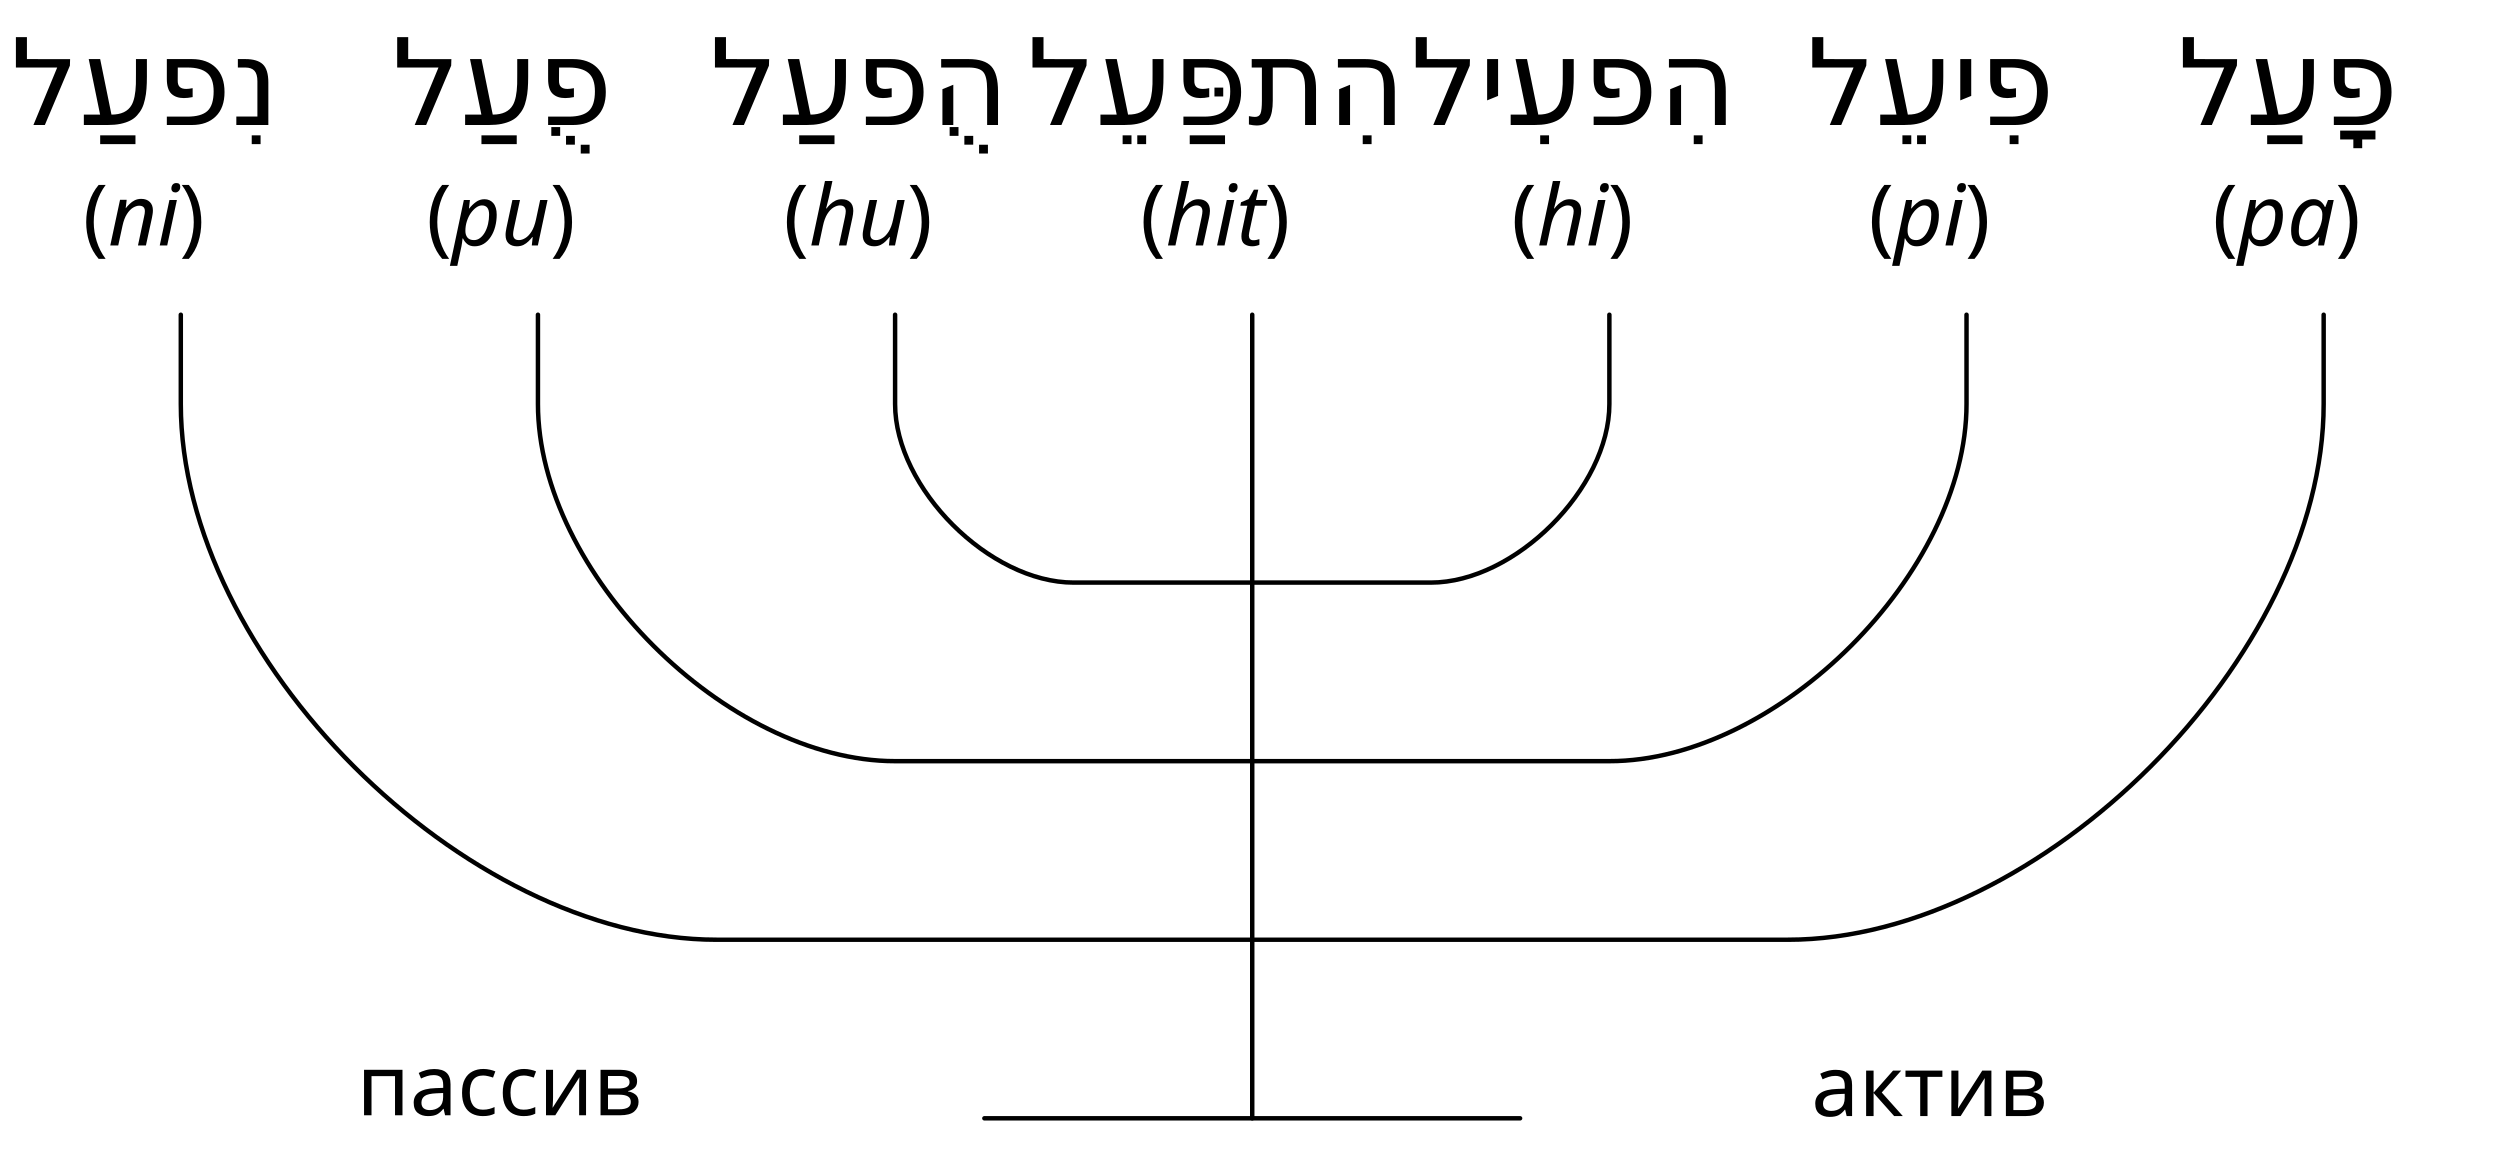
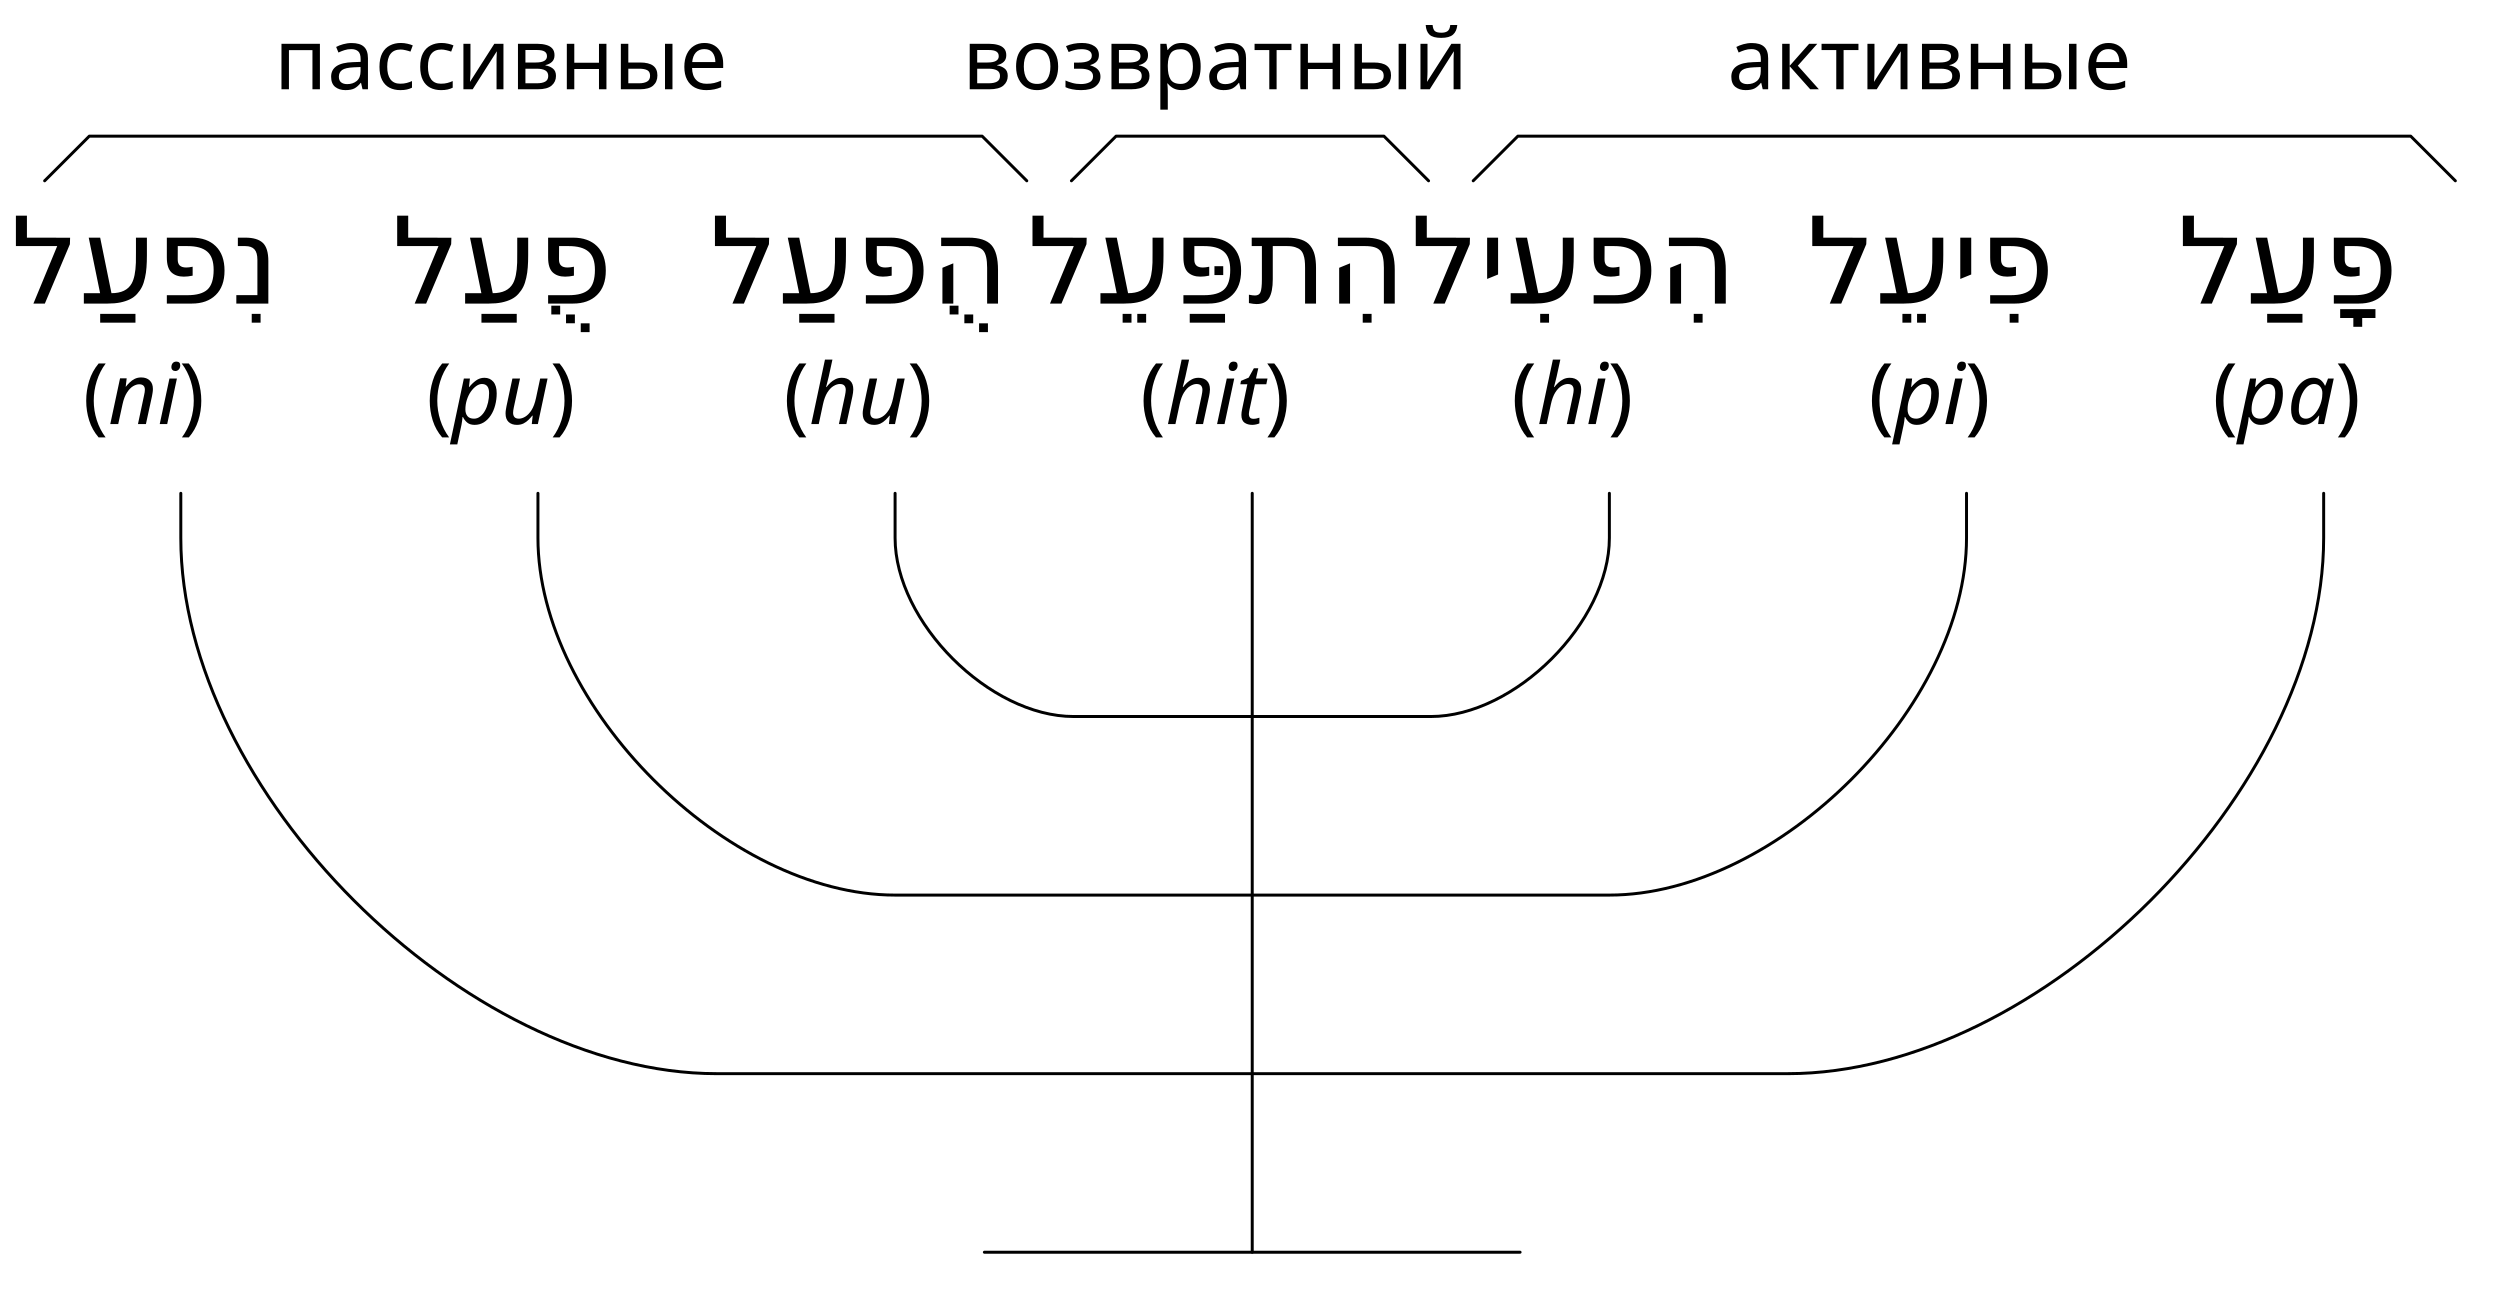
- <svg xmlns="http://www.w3.org/2000/svg" width="560" height="260" viewBox="0 0 560 260" version="1.1" id="svg8">
+ <svg xmlns="http://www.w3.org/2000/svg" width="560" height="290" viewBox="0 0 560 290" version="1.1" id="svg8">
  <defs id="defs2" />
-   <g id="layer1" transform="translate(0,-478.25)">
-     <text xml:space="preserve" style="line-height:1.25;text-align:center;letter-spacing:0px;word-spacing:0px;text-anchor:middle;opacity:1;vector-effect:none;fill:#000000;fill-opacity:1;stroke:none;stroke-width:0.378;stroke-linecap:round;stroke-linejoin:round;stroke-miterlimit:4;stroke-dasharray:none;stroke-dashoffset:0;stroke-opacity:1" x="280" y="506.25" id="text930">
-       <tspan id="tspan928" x="280" y="506.25" style="font-style:normal;font-variant:normal;font-weight:300;font-stretch:normal;font-size:27px;font-family:Calibri;-inkscape-font-specification:'Calibri Light';">הִתפַּעֵל</tspan>
+   <g id="layer1" transform="translate(0,-448.25)">
+     <text xml:space="preserve" style="line-height:1.25;text-align:center;letter-spacing:0px;word-spacing:0px;text-anchor:middle;opacity:1;vector-effect:none;fill:#000000;fill-opacity:1;stroke:none;stroke-width:0.378;stroke-linecap:round;stroke-linejoin:round;stroke-miterlimit:4;stroke-dasharray:none;stroke-dashoffset:0;stroke-opacity:1" x="280" y="516.25" id="text930">
+       <tspan id="tspan928" x="280" y="516.25" style="font-style:normal;font-variant:normal;font-weight:300;font-stretch:normal;font-size:27px;font-family:Calibri;-inkscape-font-specification:'Calibri Light'">הִתפַּעֵל</tspan>
    </text>
-     <text id="text934" y="533.232" x="280" style="line-height:1.25;text-align:center;letter-spacing:0px;word-spacing:0px;text-anchor:middle;opacity:1;vector-effect:none;fill:#000000;fill-opacity:1;stroke:none;stroke-width:0.378;stroke-linecap:round;stroke-linejoin:round;stroke-miterlimit:4;stroke-dasharray:none;stroke-dashoffset:0;stroke-opacity:1;-inkscape-font-specification:Calibri;font-family:Calibri;font-weight:normal;font-style:normal;font-stretch:normal;font-variant:normal;" xml:space="preserve">
-       <tspan style="font-style:normal;font-variant:normal;font-weight:normal;font-stretch:normal;font-size:19px;font-family:Calibri;-inkscape-font-specification:Calibri;" y="533.232" x="280" id="tspan932">(<tspan style="-inkscape-font-specification:'Calibri Italic';font-family:Calibri;font-weight:normal;font-style:italic;font-stretch:normal;font-variant:normal" id="tspan850">hit</tspan>)</tspan>
+     <text id="text934" y="543.232" x="280" style="font-style:normal;font-variant:normal;font-weight:normal;font-stretch:normal;line-height:1.25;font-family:Calibri;-inkscape-font-specification:Calibri;text-align:center;letter-spacing:0px;word-spacing:0px;text-anchor:middle;opacity:1;vector-effect:none;fill:#000000;fill-opacity:1;stroke:none;stroke-width:0.378;stroke-linecap:round;stroke-linejoin:round;stroke-miterlimit:4;stroke-dasharray:none;stroke-dashoffset:0;stroke-opacity:1" xml:space="preserve">
+       <tspan style="font-style:normal;font-variant:normal;font-weight:normal;font-stretch:normal;font-size:19px;font-family:Calibri;-inkscape-font-specification:Calibri" y="543.232" x="280" id="tspan932">(<tspan style="font-style:italic;font-variant:normal;font-weight:normal;font-stretch:normal;font-family:Calibri;-inkscape-font-specification:'Calibri Italic'" id="tspan850">hit</tspan>)</tspan>
    </text>
-     <text id="text938" y="506.25" x="360" style="line-height:1.25;text-align:center;letter-spacing:0px;word-spacing:0px;text-anchor:middle;opacity:1;vector-effect:none;fill:#000000;fill-opacity:1;stroke:none;stroke-width:0.378;stroke-linecap:round;stroke-linejoin:round;stroke-miterlimit:4;stroke-dasharray:none;stroke-dashoffset:0;stroke-opacity:1" xml:space="preserve">
-       <tspan style="font-style:normal;font-variant:normal;font-weight:300;font-stretch:normal;font-size:27px;font-family:Calibri;-inkscape-font-specification:'Calibri Light';" y="506.25" x="360" id="tspan936">הִפעִיל</tspan>
+     <text id="text938" y="516.25" x="360" style="line-height:1.25;text-align:center;letter-spacing:0px;word-spacing:0px;text-anchor:middle;opacity:1;vector-effect:none;fill:#000000;fill-opacity:1;stroke:none;stroke-width:0.378;stroke-linecap:round;stroke-linejoin:round;stroke-miterlimit:4;stroke-dasharray:none;stroke-dashoffset:0;stroke-opacity:1" xml:space="preserve">
+       <tspan style="font-style:normal;font-variant:normal;font-weight:300;font-stretch:normal;font-size:27px;font-family:Calibri;-inkscape-font-specification:'Calibri Light'" y="516.25" x="360" id="tspan936">הִפעִיל</tspan>
    </text>
-     <text xml:space="preserve" style="line-height:1.25;text-align:center;letter-spacing:0px;word-spacing:0px;text-anchor:middle;opacity:1;vector-effect:none;fill:#000000;fill-opacity:1;stroke:none;stroke-width:0.378;stroke-linecap:round;stroke-linejoin:round;stroke-miterlimit:4;stroke-dasharray:none;stroke-dashoffset:0;stroke-opacity:1;-inkscape-font-specification:Calibri;font-family:Calibri;font-weight:normal;font-style:normal;font-stretch:normal;font-variant:normal;" x="360" y="533.232" id="text942">
-       <tspan id="tspan940" x="360" y="533.232" style="font-style:normal;font-variant:normal;font-weight:normal;font-stretch:normal;font-size:19px;font-family:Calibri;-inkscape-font-specification:Calibri;">(<tspan style="-inkscape-font-specification:'Calibri Italic';font-family:Calibri;font-weight:normal;font-style:italic;font-stretch:normal;font-variant:normal" id="tspan852">hi</tspan>)</tspan>
+     <text xml:space="preserve" style="font-style:normal;font-variant:normal;font-weight:normal;font-stretch:normal;line-height:1.25;font-family:Calibri;-inkscape-font-specification:Calibri;text-align:center;letter-spacing:0px;word-spacing:0px;text-anchor:middle;opacity:1;vector-effect:none;fill:#000000;fill-opacity:1;stroke:none;stroke-width:0.378;stroke-linecap:round;stroke-linejoin:round;stroke-miterlimit:4;stroke-dasharray:none;stroke-dashoffset:0;stroke-opacity:1" x="360" y="543.232" id="text942">
+       <tspan id="tspan940" x="360" y="543.232" style="font-style:normal;font-variant:normal;font-weight:normal;font-stretch:normal;font-size:19px;font-family:Calibri;-inkscape-font-specification:Calibri">(<tspan style="font-style:italic;font-variant:normal;font-weight:normal;font-stretch:normal;font-family:Calibri;-inkscape-font-specification:'Calibri Italic'" id="tspan852">hi</tspan>)</tspan>
    </text>
-     <text xml:space="preserve" style="line-height:1.25;text-align:center;letter-spacing:0px;word-spacing:0px;text-anchor:middle;opacity:1;vector-effect:none;fill:#000000;fill-opacity:1;stroke:none;stroke-width:0.378;stroke-linecap:round;stroke-linejoin:round;stroke-miterlimit:4;stroke-dasharray:none;stroke-dashoffset:0;stroke-opacity:1" x="440" y="506.25" id="text946">
-       <tspan id="tspan944" x="440" y="506.25" style="font-style:normal;font-variant:normal;font-weight:300;font-stretch:normal;font-size:27px;font-family:Calibri;-inkscape-font-specification:'Calibri Light'">פִיעֵל</tspan>
+     <text xml:space="preserve" style="line-height:1.25;text-align:center;letter-spacing:0px;word-spacing:0px;text-anchor:middle;opacity:1;vector-effect:none;fill:#000000;fill-opacity:1;stroke:none;stroke-width:0.378;stroke-linecap:round;stroke-linejoin:round;stroke-miterlimit:4;stroke-dasharray:none;stroke-dashoffset:0;stroke-opacity:1" x="440" y="516.25" id="text946">
+       <tspan id="tspan944" x="440" y="516.25" style="font-style:normal;font-variant:normal;font-weight:300;font-stretch:normal;font-size:27px;font-family:Calibri;-inkscape-font-specification:'Calibri Light'">פִיעֵל</tspan>
    </text>
-     <text id="text950" y="533.232" x="440" style="line-height:1.25;text-align:center;letter-spacing:0px;word-spacing:0px;text-anchor:middle;opacity:1;vector-effect:none;fill:#000000;fill-opacity:1;stroke:none;stroke-width:0.378;stroke-linecap:round;stroke-linejoin:round;stroke-miterlimit:4;stroke-dasharray:none;stroke-dashoffset:0;stroke-opacity:1;-inkscape-font-specification:Calibri;font-family:Calibri;font-weight:normal;font-style:normal;font-stretch:normal;font-variant:normal;" xml:space="preserve">
-       <tspan style="font-style:normal;font-variant:normal;font-weight:normal;font-stretch:normal;font-size:19px;font-family:Calibri;-inkscape-font-specification:Calibri;" y="533.232" x="440" id="tspan948">(<tspan style="-inkscape-font-specification:'Calibri Italic';font-family:Calibri;font-weight:normal;font-style:italic;font-stretch:normal;font-variant:normal" id="tspan854">pi</tspan>)</tspan>
+     <text id="text950" y="543.232" x="440" style="font-style:normal;font-variant:normal;font-weight:normal;font-stretch:normal;line-height:1.25;font-family:Calibri;-inkscape-font-specification:Calibri;text-align:center;letter-spacing:0px;word-spacing:0px;text-anchor:middle;opacity:1;vector-effect:none;fill:#000000;fill-opacity:1;stroke:none;stroke-width:0.378;stroke-linecap:round;stroke-linejoin:round;stroke-miterlimit:4;stroke-dasharray:none;stroke-dashoffset:0;stroke-opacity:1" xml:space="preserve">
+       <tspan style="font-style:normal;font-variant:normal;font-weight:normal;font-stretch:normal;font-size:19px;font-family:Calibri;-inkscape-font-specification:Calibri" y="543.232" x="440" id="tspan948">(<tspan style="font-style:italic;font-variant:normal;font-weight:normal;font-stretch:normal;font-family:Calibri;-inkscape-font-specification:'Calibri Italic'" id="tspan854">pi</tspan>)</tspan>
    </text>
-     <text id="text954" y="506.25" x="520" style="line-height:1.25;text-align:center;letter-spacing:0px;word-spacing:0px;text-anchor:middle;opacity:1;vector-effect:none;fill:#000000;fill-opacity:1;stroke:none;stroke-width:0.378;stroke-linecap:round;stroke-linejoin:round;stroke-miterlimit:4;stroke-dasharray:none;stroke-dashoffset:0;stroke-opacity:1" xml:space="preserve">
-       <tspan style="font-style:normal;font-variant:normal;font-weight:300;font-stretch:normal;font-size:27px;font-family:Calibri;-inkscape-font-specification:'Calibri Light';" y="506.25" x="520" id="tspan952">פָעַל</tspan>
+     <text id="text954" y="516.25" x="520" style="line-height:1.25;text-align:center;letter-spacing:0px;word-spacing:0px;text-anchor:middle;opacity:1;vector-effect:none;fill:#000000;fill-opacity:1;stroke:none;stroke-width:0.378;stroke-linecap:round;stroke-linejoin:round;stroke-miterlimit:4;stroke-dasharray:none;stroke-dashoffset:0;stroke-opacity:1" xml:space="preserve">
+       <tspan style="font-style:normal;font-variant:normal;font-weight:300;font-stretch:normal;font-size:27px;font-family:Calibri;-inkscape-font-specification:'Calibri Light'" y="516.25" x="520" id="tspan952">פָעַל</tspan>
    </text>
-     <text xml:space="preserve" style="line-height:1.25;text-align:center;letter-spacing:0px;word-spacing:0px;text-anchor:middle;opacity:1;vector-effect:none;fill:#000000;fill-opacity:1;stroke:none;stroke-width:0.378;stroke-linecap:round;stroke-linejoin:round;stroke-miterlimit:4;stroke-dasharray:none;stroke-dashoffset:0;stroke-opacity:1;-inkscape-font-specification:Calibri;font-family:Calibri;font-weight:normal;font-style:normal;font-stretch:normal;font-variant:normal;" x="520" y="533.232" id="text958">
-       <tspan id="tspan956" x="520" y="533.232" style="font-style:normal;font-variant:normal;font-weight:normal;font-stretch:normal;font-size:19px;font-family:Calibri;-inkscape-font-specification:Calibri;">(<tspan style="-inkscape-font-specification:'Calibri Italic';font-family:Calibri;font-weight:normal;font-style:italic;font-stretch:normal;font-variant:normal" id="tspan856">pa</tspan>)</tspan>
+     <text xml:space="preserve" style="font-style:normal;font-variant:normal;font-weight:normal;font-stretch:normal;line-height:1.25;font-family:Calibri;-inkscape-font-specification:Calibri;text-align:center;letter-spacing:0px;word-spacing:0px;text-anchor:middle;opacity:1;vector-effect:none;fill:#000000;fill-opacity:1;stroke:none;stroke-width:0.378;stroke-linecap:round;stroke-linejoin:round;stroke-miterlimit:4;stroke-dasharray:none;stroke-dashoffset:0;stroke-opacity:1" x="520" y="543.232" id="text958">
+       <tspan id="tspan956" x="520" y="543.232" style="font-style:normal;font-variant:normal;font-weight:normal;font-stretch:normal;font-size:19px;font-family:Calibri;-inkscape-font-specification:Calibri">(<tspan style="font-style:italic;font-variant:normal;font-weight:normal;font-stretch:normal;font-family:Calibri;-inkscape-font-specification:'Calibri Italic'" id="tspan856">pa</tspan>)</tspan>
    </text>
-     <text id="text962" y="506.25" x="200" style="line-height:1.25;text-align:center;letter-spacing:0px;word-spacing:0px;text-anchor:middle;opacity:1;vector-effect:none;fill:#000000;fill-opacity:1;stroke:none;stroke-width:0.378;stroke-linecap:round;stroke-linejoin:round;stroke-miterlimit:4;stroke-dasharray:none;stroke-dashoffset:0;stroke-opacity:1" xml:space="preserve">
-       <tspan style="font-style:normal;font-variant:normal;font-weight:300;font-stretch:normal;font-size:27px;font-family:Calibri;-inkscape-font-specification:'Calibri Light';" y="506.25" x="200" id="tspan960">הֻפעַל</tspan>
+     <text id="text962" y="516.25" x="200" style="line-height:1.25;text-align:center;letter-spacing:0px;word-spacing:0px;text-anchor:middle;opacity:1;vector-effect:none;fill:#000000;fill-opacity:1;stroke:none;stroke-width:0.378;stroke-linecap:round;stroke-linejoin:round;stroke-miterlimit:4;stroke-dasharray:none;stroke-dashoffset:0;stroke-opacity:1" xml:space="preserve">
+       <tspan style="font-style:normal;font-variant:normal;font-weight:300;font-stretch:normal;font-size:27px;font-family:Calibri;-inkscape-font-specification:'Calibri Light'" y="516.25" x="200" id="tspan960">הֻפעַל</tspan>
    </text>
-     <text xml:space="preserve" style="line-height:1.25;text-align:center;letter-spacing:0px;word-spacing:0px;text-anchor:middle;opacity:1;vector-effect:none;fill:#000000;fill-opacity:1;stroke:none;stroke-width:0.378;stroke-linecap:round;stroke-linejoin:round;stroke-miterlimit:4;stroke-dasharray:none;stroke-dashoffset:0;stroke-opacity:1;-inkscape-font-specification:Calibri;font-family:Calibri;font-weight:normal;font-style:normal;font-stretch:normal;font-variant:normal;" x="200" y="533.232" id="text966">
-       <tspan id="tspan964" x="200" y="533.232" style="font-style:normal;font-variant:normal;font-weight:normal;font-stretch:normal;font-size:19px;font-family:Calibri;-inkscape-font-specification:Calibri;">(<tspan style="-inkscape-font-specification:'Calibri Italic';font-family:Calibri;font-weight:normal;font-style:italic;font-stretch:normal;font-variant:normal" id="tspan858">hu</tspan>)</tspan>
+     <text xml:space="preserve" style="font-style:normal;font-variant:normal;font-weight:normal;font-stretch:normal;line-height:1.25;font-family:Calibri;-inkscape-font-specification:Calibri;text-align:center;letter-spacing:0px;word-spacing:0px;text-anchor:middle;opacity:1;vector-effect:none;fill:#000000;fill-opacity:1;stroke:none;stroke-width:0.378;stroke-linecap:round;stroke-linejoin:round;stroke-miterlimit:4;stroke-dasharray:none;stroke-dashoffset:0;stroke-opacity:1" x="200" y="543.232" id="text966">
+       <tspan id="tspan964" x="200" y="543.232" style="font-style:normal;font-variant:normal;font-weight:normal;font-stretch:normal;font-size:19px;font-family:Calibri;-inkscape-font-specification:Calibri">(<tspan style="font-style:italic;font-variant:normal;font-weight:normal;font-stretch:normal;font-family:Calibri;-inkscape-font-specification:'Calibri Italic'" id="tspan858">hu</tspan>)</tspan>
    </text>
-     <text xml:space="preserve" style="line-height:1.25;text-align:center;letter-spacing:0px;word-spacing:0px;text-anchor:middle;opacity:1;vector-effect:none;fill:#000000;fill-opacity:1;stroke:none;stroke-width:0.378;stroke-linecap:round;stroke-linejoin:round;stroke-miterlimit:4;stroke-dasharray:none;stroke-dashoffset:0;stroke-opacity:1" x="120" y="506.25" id="text970">
-       <tspan id="tspan968" x="120" y="506.25" style="font-style:normal;font-variant:normal;font-weight:300;font-stretch:normal;font-size:27px;font-family:Calibri;-inkscape-font-specification:'Calibri Light';">פֻעַל</tspan>
+     <text xml:space="preserve" style="line-height:1.25;text-align:center;letter-spacing:0px;word-spacing:0px;text-anchor:middle;opacity:1;vector-effect:none;fill:#000000;fill-opacity:1;stroke:none;stroke-width:0.378;stroke-linecap:round;stroke-linejoin:round;stroke-miterlimit:4;stroke-dasharray:none;stroke-dashoffset:0;stroke-opacity:1" x="120" y="516.25" id="text970">
+       <tspan id="tspan968" x="120" y="516.25" style="font-style:normal;font-variant:normal;font-weight:300;font-stretch:normal;font-size:27px;font-family:Calibri;-inkscape-font-specification:'Calibri Light'">פֻעַל</tspan>
    </text>
-     <text id="text974" y="533.232" x="120" style="line-height:1.25;text-align:center;letter-spacing:0px;word-spacing:0px;text-anchor:middle;opacity:1;vector-effect:none;fill:#000000;fill-opacity:1;stroke:none;stroke-width:0.378;stroke-linecap:round;stroke-linejoin:round;stroke-miterlimit:4;stroke-dasharray:none;stroke-dashoffset:0;stroke-opacity:1;-inkscape-font-specification:Calibri;font-family:Calibri;font-weight:normal;font-style:normal;font-stretch:normal;font-variant:normal;" xml:space="preserve">
-       <tspan style="font-style:normal;font-variant:normal;font-weight:normal;font-stretch:normal;font-size:19px;font-family:Calibri;-inkscape-font-specification:Calibri;" y="533.232" x="120" id="tspan972">(<tspan style="-inkscape-font-specification:'Calibri Italic';font-family:Calibri;font-weight:normal;font-style:italic;font-stretch:normal;font-variant:normal" id="tspan860">pu</tspan>)</tspan>
+     <text id="text974" y="543.232" x="120" style="font-style:normal;font-variant:normal;font-weight:normal;font-stretch:normal;line-height:1.25;font-family:Calibri;-inkscape-font-specification:Calibri;text-align:center;letter-spacing:0px;word-spacing:0px;text-anchor:middle;opacity:1;vector-effect:none;fill:#000000;fill-opacity:1;stroke:none;stroke-width:0.378;stroke-linecap:round;stroke-linejoin:round;stroke-miterlimit:4;stroke-dasharray:none;stroke-dashoffset:0;stroke-opacity:1" xml:space="preserve">
+       <tspan style="font-style:normal;font-variant:normal;font-weight:normal;font-stretch:normal;font-size:19px;font-family:Calibri;-inkscape-font-specification:Calibri" y="543.232" x="120" id="tspan972">(<tspan style="font-style:italic;font-variant:normal;font-weight:normal;font-stretch:normal;font-family:Calibri;-inkscape-font-specification:'Calibri Italic'" id="tspan860">pu</tspan>)</tspan>
    </text>
-     <text id="text978" y="506.25" x="40" style="line-height:1.25;text-align:center;letter-spacing:0px;word-spacing:0px;text-anchor:middle;opacity:1;vector-effect:none;fill:#000000;fill-opacity:1;stroke:none;stroke-width:0.378;stroke-linecap:round;stroke-linejoin:round;stroke-miterlimit:4;stroke-dasharray:none;stroke-dashoffset:0;stroke-opacity:1" xml:space="preserve">
-       <tspan style="font-style:normal;font-variant:normal;font-weight:300;font-stretch:normal;font-size:27px;font-family:Calibri;-inkscape-font-specification:'Calibri Light';" y="506.25" x="40" id="tspan976">נִפעַל</tspan>
+     <text id="text978" y="516.25" x="40" style="line-height:1.25;text-align:center;letter-spacing:0px;word-spacing:0px;text-anchor:middle;opacity:1;vector-effect:none;fill:#000000;fill-opacity:1;stroke:none;stroke-width:0.378;stroke-linecap:round;stroke-linejoin:round;stroke-miterlimit:4;stroke-dasharray:none;stroke-dashoffset:0;stroke-opacity:1" xml:space="preserve">
+       <tspan style="font-style:normal;font-variant:normal;font-weight:300;font-stretch:normal;font-size:27px;font-family:Calibri;-inkscape-font-specification:'Calibri Light'" y="516.25" x="40" id="tspan976">נִפעַל</tspan>
    </text>
-     <text xml:space="preserve" style="line-height:1.25;text-align:center;letter-spacing:0px;word-spacing:0px;text-anchor:middle;opacity:1;vector-effect:none;fill:#000000;fill-opacity:1;stroke:none;stroke-width:0.378;stroke-linecap:round;stroke-linejoin:round;stroke-miterlimit:4;stroke-dasharray:none;stroke-dashoffset:0;stroke-opacity:1;-inkscape-font-specification:Calibri;font-family:Calibri;font-weight:normal;font-style:normal;font-stretch:normal;font-variant:normal;" x="40" y="533.232" id="text982">
-       <tspan id="tspan980" x="40" y="533.232" style="font-style:normal;font-variant:normal;font-weight:normal;font-stretch:normal;font-size:19px;font-family:Calibri;-inkscape-font-specification:Calibri;">(<tspan style="-inkscape-font-specification:'Calibri Italic';font-family:Calibri;font-weight:normal;font-style:italic;font-stretch:normal;font-variant:normal" id="tspan862">ni</tspan>)</tspan>
+     <text xml:space="preserve" style="font-style:normal;font-variant:normal;font-weight:normal;font-stretch:normal;line-height:1.25;font-family:Calibri;-inkscape-font-specification:Calibri;text-align:center;letter-spacing:0px;word-spacing:0px;text-anchor:middle;opacity:1;vector-effect:none;fill:#000000;fill-opacity:1;stroke:none;stroke-width:0.378;stroke-linecap:round;stroke-linejoin:round;stroke-miterlimit:4;stroke-dasharray:none;stroke-dashoffset:0;stroke-opacity:1" x="40" y="543.232" id="text982">
+       <tspan id="tspan980" x="40" y="543.232" style="font-style:normal;font-variant:normal;font-weight:normal;font-stretch:normal;font-size:19px;font-family:Calibri;-inkscape-font-specification:Calibri">(<tspan style="font-style:italic;font-variant:normal;font-weight:normal;font-stretch:normal;font-family:Calibri;-inkscape-font-specification:'Calibri Italic'" id="tspan862">ni</tspan>)</tspan>
    </text>
-     <path style="opacity:1;vector-effect:none;fill:none;fill-opacity:1;stroke:#000000;stroke-width:1;stroke-linecap:round;stroke-linejoin:round;stroke-miterlimit:4;stroke-dasharray:none;stroke-dashoffset:0;stroke-opacity:1" d="m 280.5,548.75 v 180" id="path984" />
-     <path style="opacity:1;vector-effect:none;fill:none;fill-opacity:1;stroke:#000000;stroke-width:1;stroke-linecap:round;stroke-linejoin:round;stroke-miterlimit:4;stroke-dasharray:none;stroke-dashoffset:0;stroke-opacity:1" d="m 200.5,548.75 v 20 c 0,18.856 21.144,40 40,40 h 80 c 18.856,0 40,-21.144 40,-40 v -20" id="path986" />
-     <path id="path990" d="m 120.5,548.75 v 20 c 0,37.712 42.288,80 80,80 h 160 c 37.712,0 80,-42.288 80,-80 v -20" style="opacity:1;vector-effect:none;fill:none;fill-opacity:1;stroke:#000000;stroke-width:1;stroke-linecap:round;stroke-linejoin:round;stroke-miterlimit:4;stroke-dasharray:none;stroke-dashoffset:0;stroke-opacity:1" />
-     <path style="opacity:1;vector-effect:none;fill:none;fill-opacity:1;stroke:#000000;stroke-width:1;stroke-linecap:round;stroke-linejoin:round;stroke-miterlimit:4;stroke-dasharray:none;stroke-dashoffset:0;stroke-opacity:1" d="m 40.5,548.75 v 20 c 0,56.569 63.431,120 120,120 h 240 c 56.569,0 120,-63.431 120,-120 v -20" id="path992" />
-     <path style="opacity:1;vector-effect:none;fill:none;fill-opacity:1;stroke:#000000;stroke-width:1;stroke-linecap:round;stroke-linejoin:round;stroke-miterlimit:4;stroke-dasharray:none;stroke-dashoffset:0;stroke-opacity:1" d="m 220.5,728.75 h 120" id="path994" />
-     <text xml:space="preserve" style="font-style:normal;font-variant:normal;font-weight:normal;font-stretch:normal;line-height:1.25;font-family:Calibri;-inkscape-font-specification:Calibri;text-align:center;letter-spacing:0px;word-spacing:0px;text-anchor:middle;opacity:1;vector-effect:none;fill:#000000;fill-opacity:1;stroke:none;stroke-width:0.378;stroke-linecap:round;stroke-linejoin:round;stroke-miterlimit:4;stroke-dasharray:none;stroke-dashoffset:0;stroke-opacity:1" x="440" y="728.25" id="text998">
-       <tspan id="tspan996" x="440" y="728.25" style="font-style:normal;font-variant:normal;font-weight:normal;font-stretch:normal;font-size:19px;font-family:Calibri;-inkscape-font-specification:Calibri">актив</tspan>
+     <path style="opacity:1;vector-effect:none;fill:none;fill-opacity:1;stroke:#000000;stroke-width:0.666;stroke-linecap:round;stroke-linejoin:round;stroke-miterlimit:4;stroke-dasharray:none;stroke-dashoffset:0;stroke-opacity:1" d="m 280.5,558.75 v 170" id="path984" />
+     <path style="opacity:1;vector-effect:none;fill:none;fill-opacity:1;stroke:#000000;stroke-width:0.666;stroke-linecap:round;stroke-linejoin:round;stroke-miterlimit:4;stroke-dasharray:none;stroke-dashoffset:0;stroke-opacity:1" d="m 200.5,558.75 v 10 c 0,18.856 21.144,40 40,40 h 80 c 18.856,0 40,-21.144 40,-40 v -10" id="path986" />
+     <path id="path990" d="m 120.5,558.75 v 10 c 0,37.712 42.288,80 80,80 h 160 c 37.712,0 80,-42.288 80,-80 v -10" style="opacity:1;vector-effect:none;fill:none;fill-opacity:1;stroke:#000000;stroke-width:0.666;stroke-linecap:round;stroke-linejoin:round;stroke-miterlimit:4;stroke-dasharray:none;stroke-dashoffset:0;stroke-opacity:1" />
+     <path style="opacity:1;vector-effect:none;fill:none;fill-opacity:1;stroke:#000000;stroke-width:0.666;stroke-linecap:round;stroke-linejoin:round;stroke-miterlimit:4;stroke-dasharray:none;stroke-dashoffset:0;stroke-opacity:1" d="m 40.5,558.75 v 10 c 0,56.569 63.431,120 120,120 h 240 c 56.569,0 120,-63.431 120,-120 v -10" id="path992" />
+     <path style="opacity:1;vector-effect:none;fill:none;fill-opacity:1;stroke:#000000;stroke-width:0.666;stroke-linecap:round;stroke-linejoin:round;stroke-miterlimit:4;stroke-dasharray:none;stroke-dashoffset:0;stroke-opacity:1" d="m 220.5,728.75 h 120" id="path994" />
+     <text xml:space="preserve" style="font-style:normal;font-variant:normal;font-weight:normal;font-stretch:normal;line-height:1.25;font-family:Calibri;-inkscape-font-specification:Calibri;text-align:center;letter-spacing:0px;word-spacing:0px;text-anchor:middle;opacity:1;vector-effect:none;fill:#000000;fill-opacity:1;stroke:none;stroke-width:0.378;stroke-linecap:round;stroke-linejoin:round;stroke-miterlimit:4;stroke-dasharray:none;stroke-dashoffset:0;stroke-opacity:1" x="440" y="468.25" id="text998">
+       <tspan id="tspan996" x="440" y="468.25" style="font-style:normal;font-variant:normal;font-weight:normal;font-stretch:normal;font-size:19px;font-family:Calibri;-inkscape-font-specification:Calibri">активные</tspan>
    </text>
-     <text id="text1002" y="728.074" x="119.698" style="font-style:normal;font-variant:normal;font-weight:normal;font-stretch:normal;line-height:1.25;font-family:Calibri;-inkscape-font-specification:Calibri;text-align:center;letter-spacing:0px;word-spacing:0px;text-anchor:middle;opacity:1;vector-effect:none;fill:#000000;fill-opacity:1;stroke:none;stroke-width:0.378;stroke-linecap:round;stroke-linejoin:round;stroke-miterlimit:4;stroke-dasharray:none;stroke-dashoffset:0;stroke-opacity:1" xml:space="preserve">
-       <tspan style="font-style:normal;font-variant:normal;font-weight:normal;font-stretch:normal;font-size:19px;font-family:Calibri;-inkscape-font-specification:Calibri" y="728.074" x="119.698" id="tspan1000">пассив</tspan>
+     <text id="text1002" y="468.25" x="120" style="font-style:normal;font-variant:normal;font-weight:normal;font-stretch:normal;line-height:1.25;font-family:Calibri;-inkscape-font-specification:Calibri;text-align:center;letter-spacing:0px;word-spacing:0px;text-anchor:middle;opacity:1;vector-effect:none;fill:#000000;fill-opacity:1;stroke:none;stroke-width:0.378;stroke-linecap:round;stroke-linejoin:round;stroke-miterlimit:4;stroke-dasharray:none;stroke-dashoffset:0;stroke-opacity:1" xml:space="preserve">
+       <tspan style="font-style:normal;font-variant:normal;font-weight:normal;font-stretch:normal;font-size:19px;font-family:Calibri;-inkscape-font-specification:Calibri" y="468.25" x="120" id="tspan1000">пассивные</tspan>
+     </text>
+     <path id="path860" d="m 10,488.75 10,-10 h 200 l 10,10" style="opacity:1;vector-effect:none;fill:none;fill-opacity:1;stroke:#000000;stroke-width:0.666;stroke-linecap:round;stroke-linejoin:round;stroke-miterlimit:4;stroke-dasharray:none;stroke-dashoffset:0;stroke-opacity:1" />
+     <path style="opacity:1;vector-effect:none;fill:none;fill-opacity:1;stroke:#000000;stroke-width:0.666;stroke-linecap:round;stroke-linejoin:round;stroke-miterlimit:4;stroke-dasharray:none;stroke-dashoffset:0;stroke-opacity:1" d="m 330,488.75 10,-10 h 200 l 10,10" id="path862" />
+     <path id="path864" d="m 240,488.75 10,-10 h 60 l 10,10" style="opacity:1;vector-effect:none;fill:none;fill-opacity:1;stroke:#000000;stroke-width:0.666;stroke-linecap:round;stroke-linejoin:round;stroke-miterlimit:4;stroke-dasharray:none;stroke-dashoffset:0;stroke-opacity:1" />
+     <text xml:space="preserve" style="font-style:normal;font-variant:normal;font-weight:normal;font-stretch:normal;line-height:1.25;font-family:Calibri;-inkscape-font-specification:Calibri;text-align:center;letter-spacing:0px;word-spacing:0px;text-anchor:middle;opacity:1;vector-effect:none;fill:#000000;fill-opacity:1;stroke:none;stroke-width:0.378;stroke-linecap:round;stroke-linejoin:round;stroke-miterlimit:4;stroke-dasharray:none;stroke-dashoffset:0;stroke-opacity:1" x="280" y="468.25" id="text868">
+       <tspan id="tspan866" x="280" y="468.25" style="font-style:normal;font-variant:normal;font-weight:normal;font-stretch:normal;font-size:19px;font-family:Calibri;-inkscape-font-specification:Calibri">возвратный</tspan>
    </text>
  </g>
</svg>
